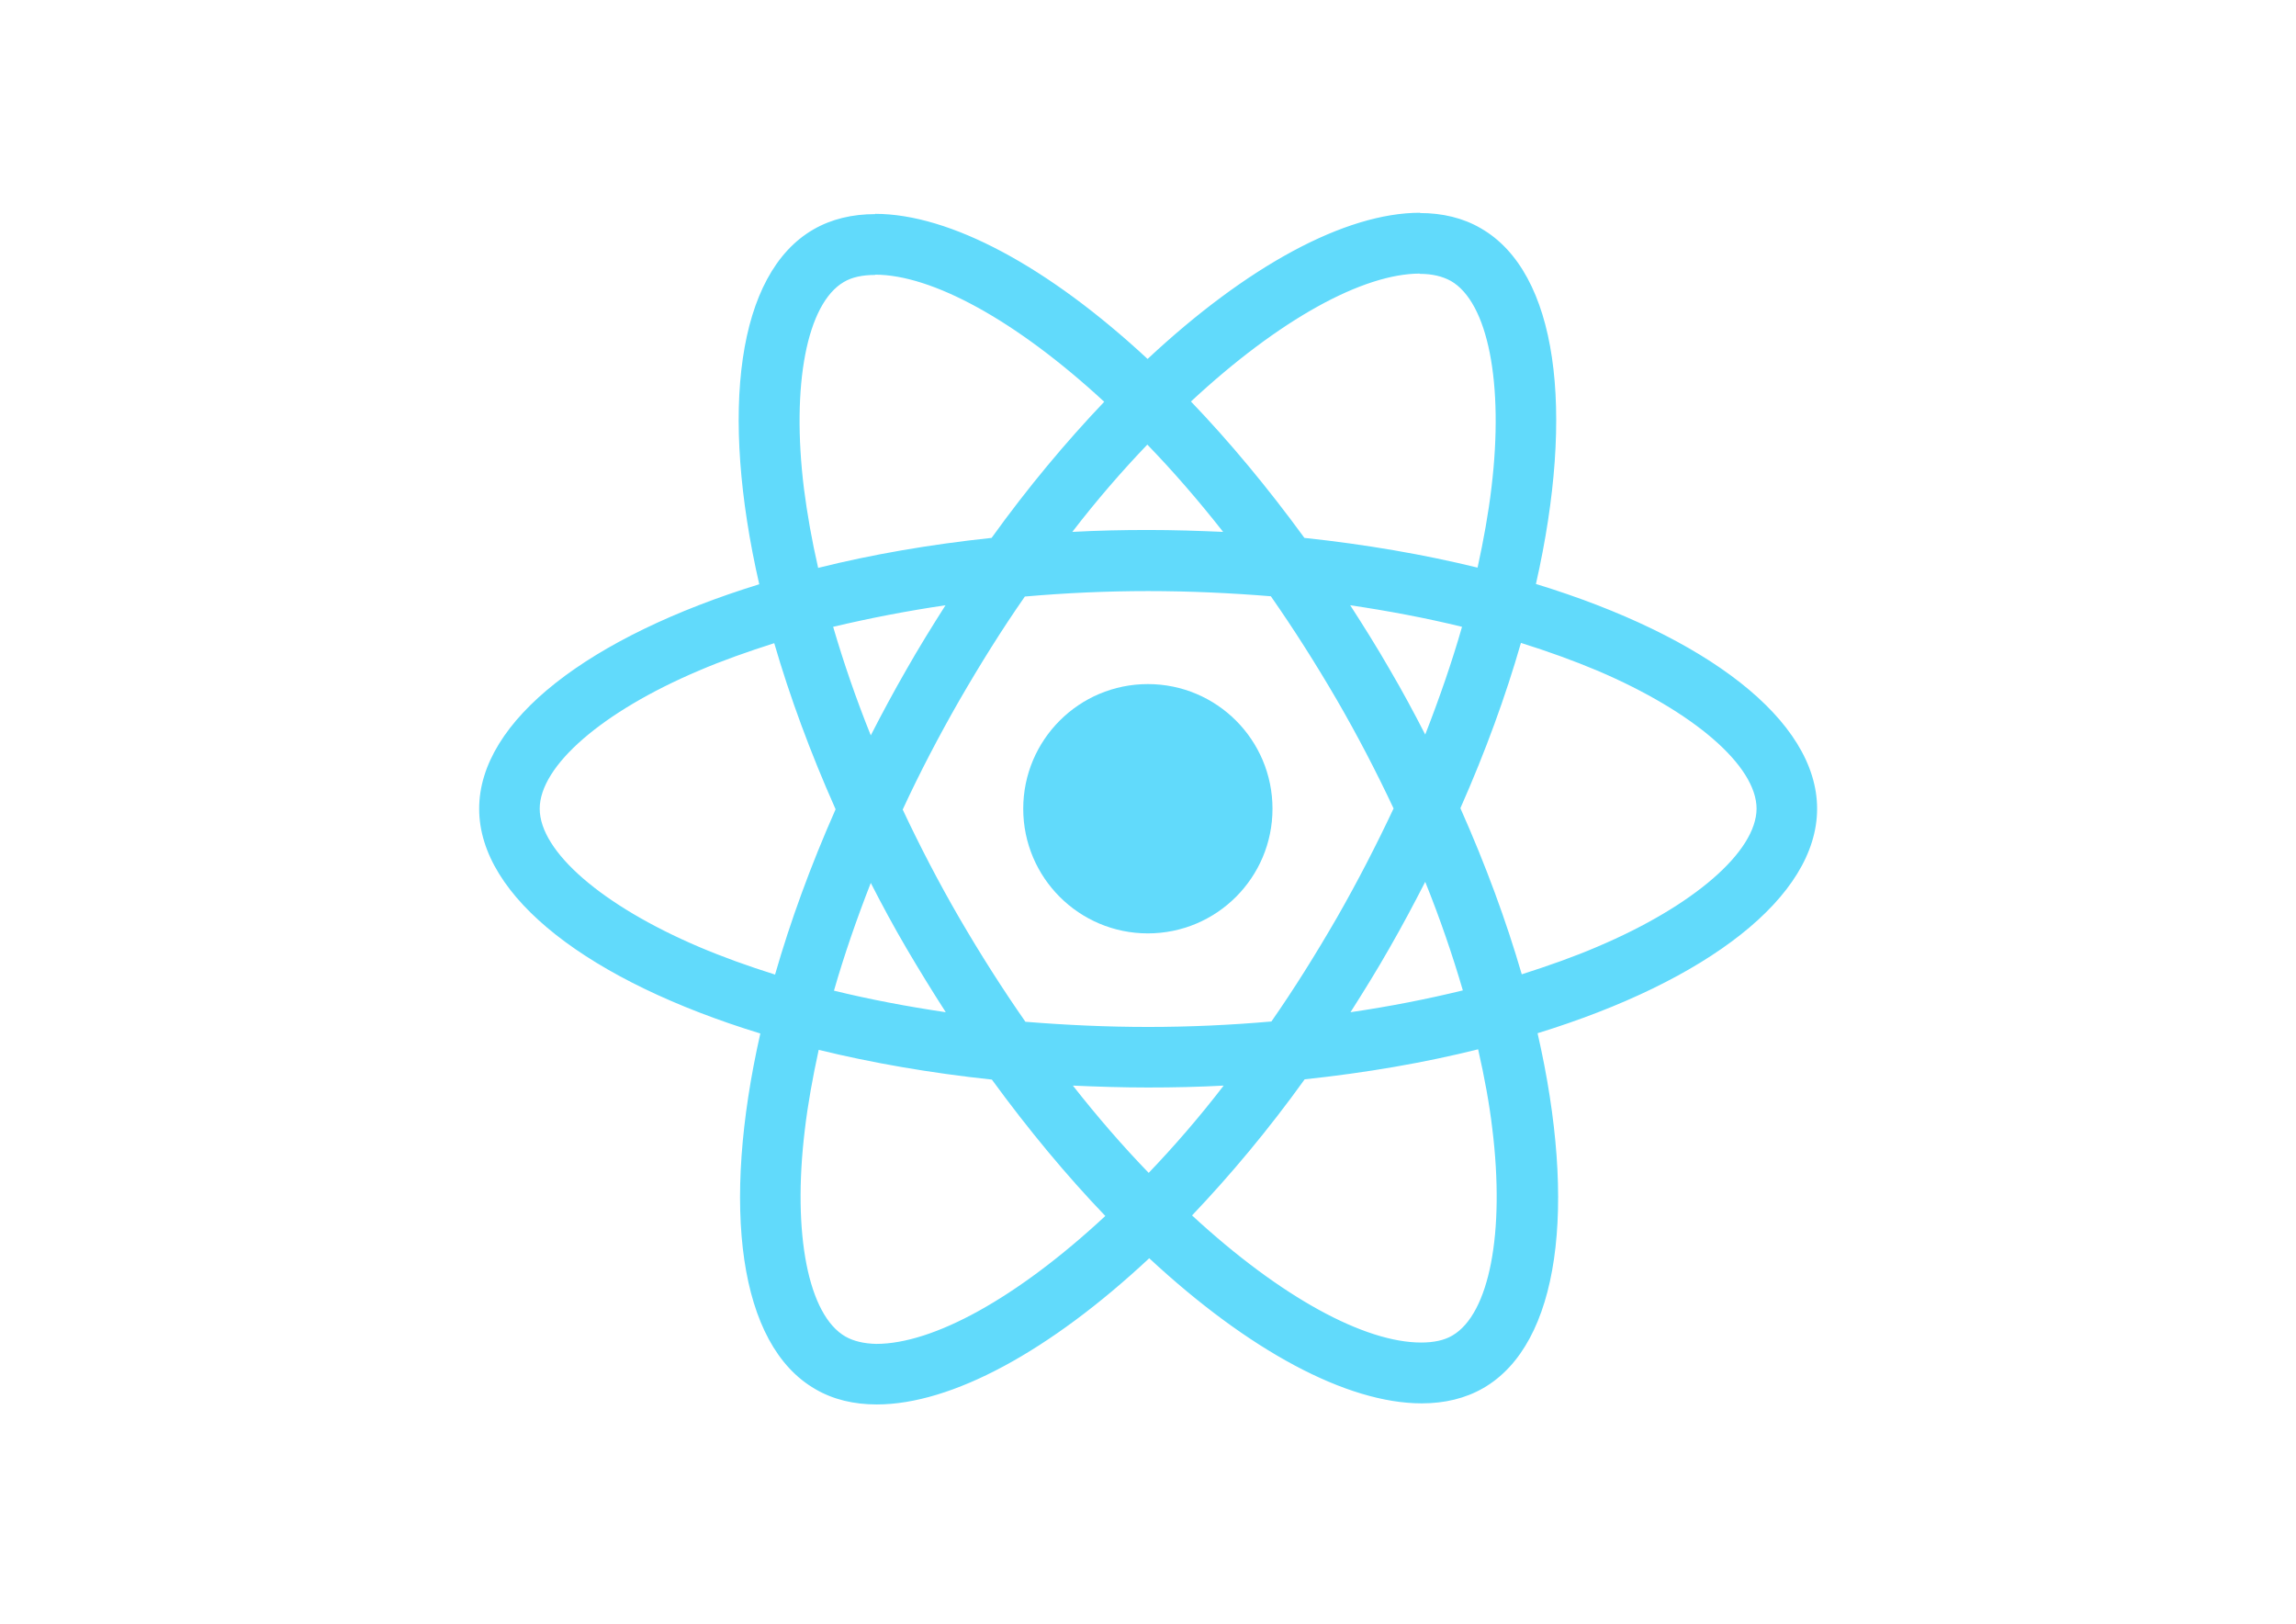
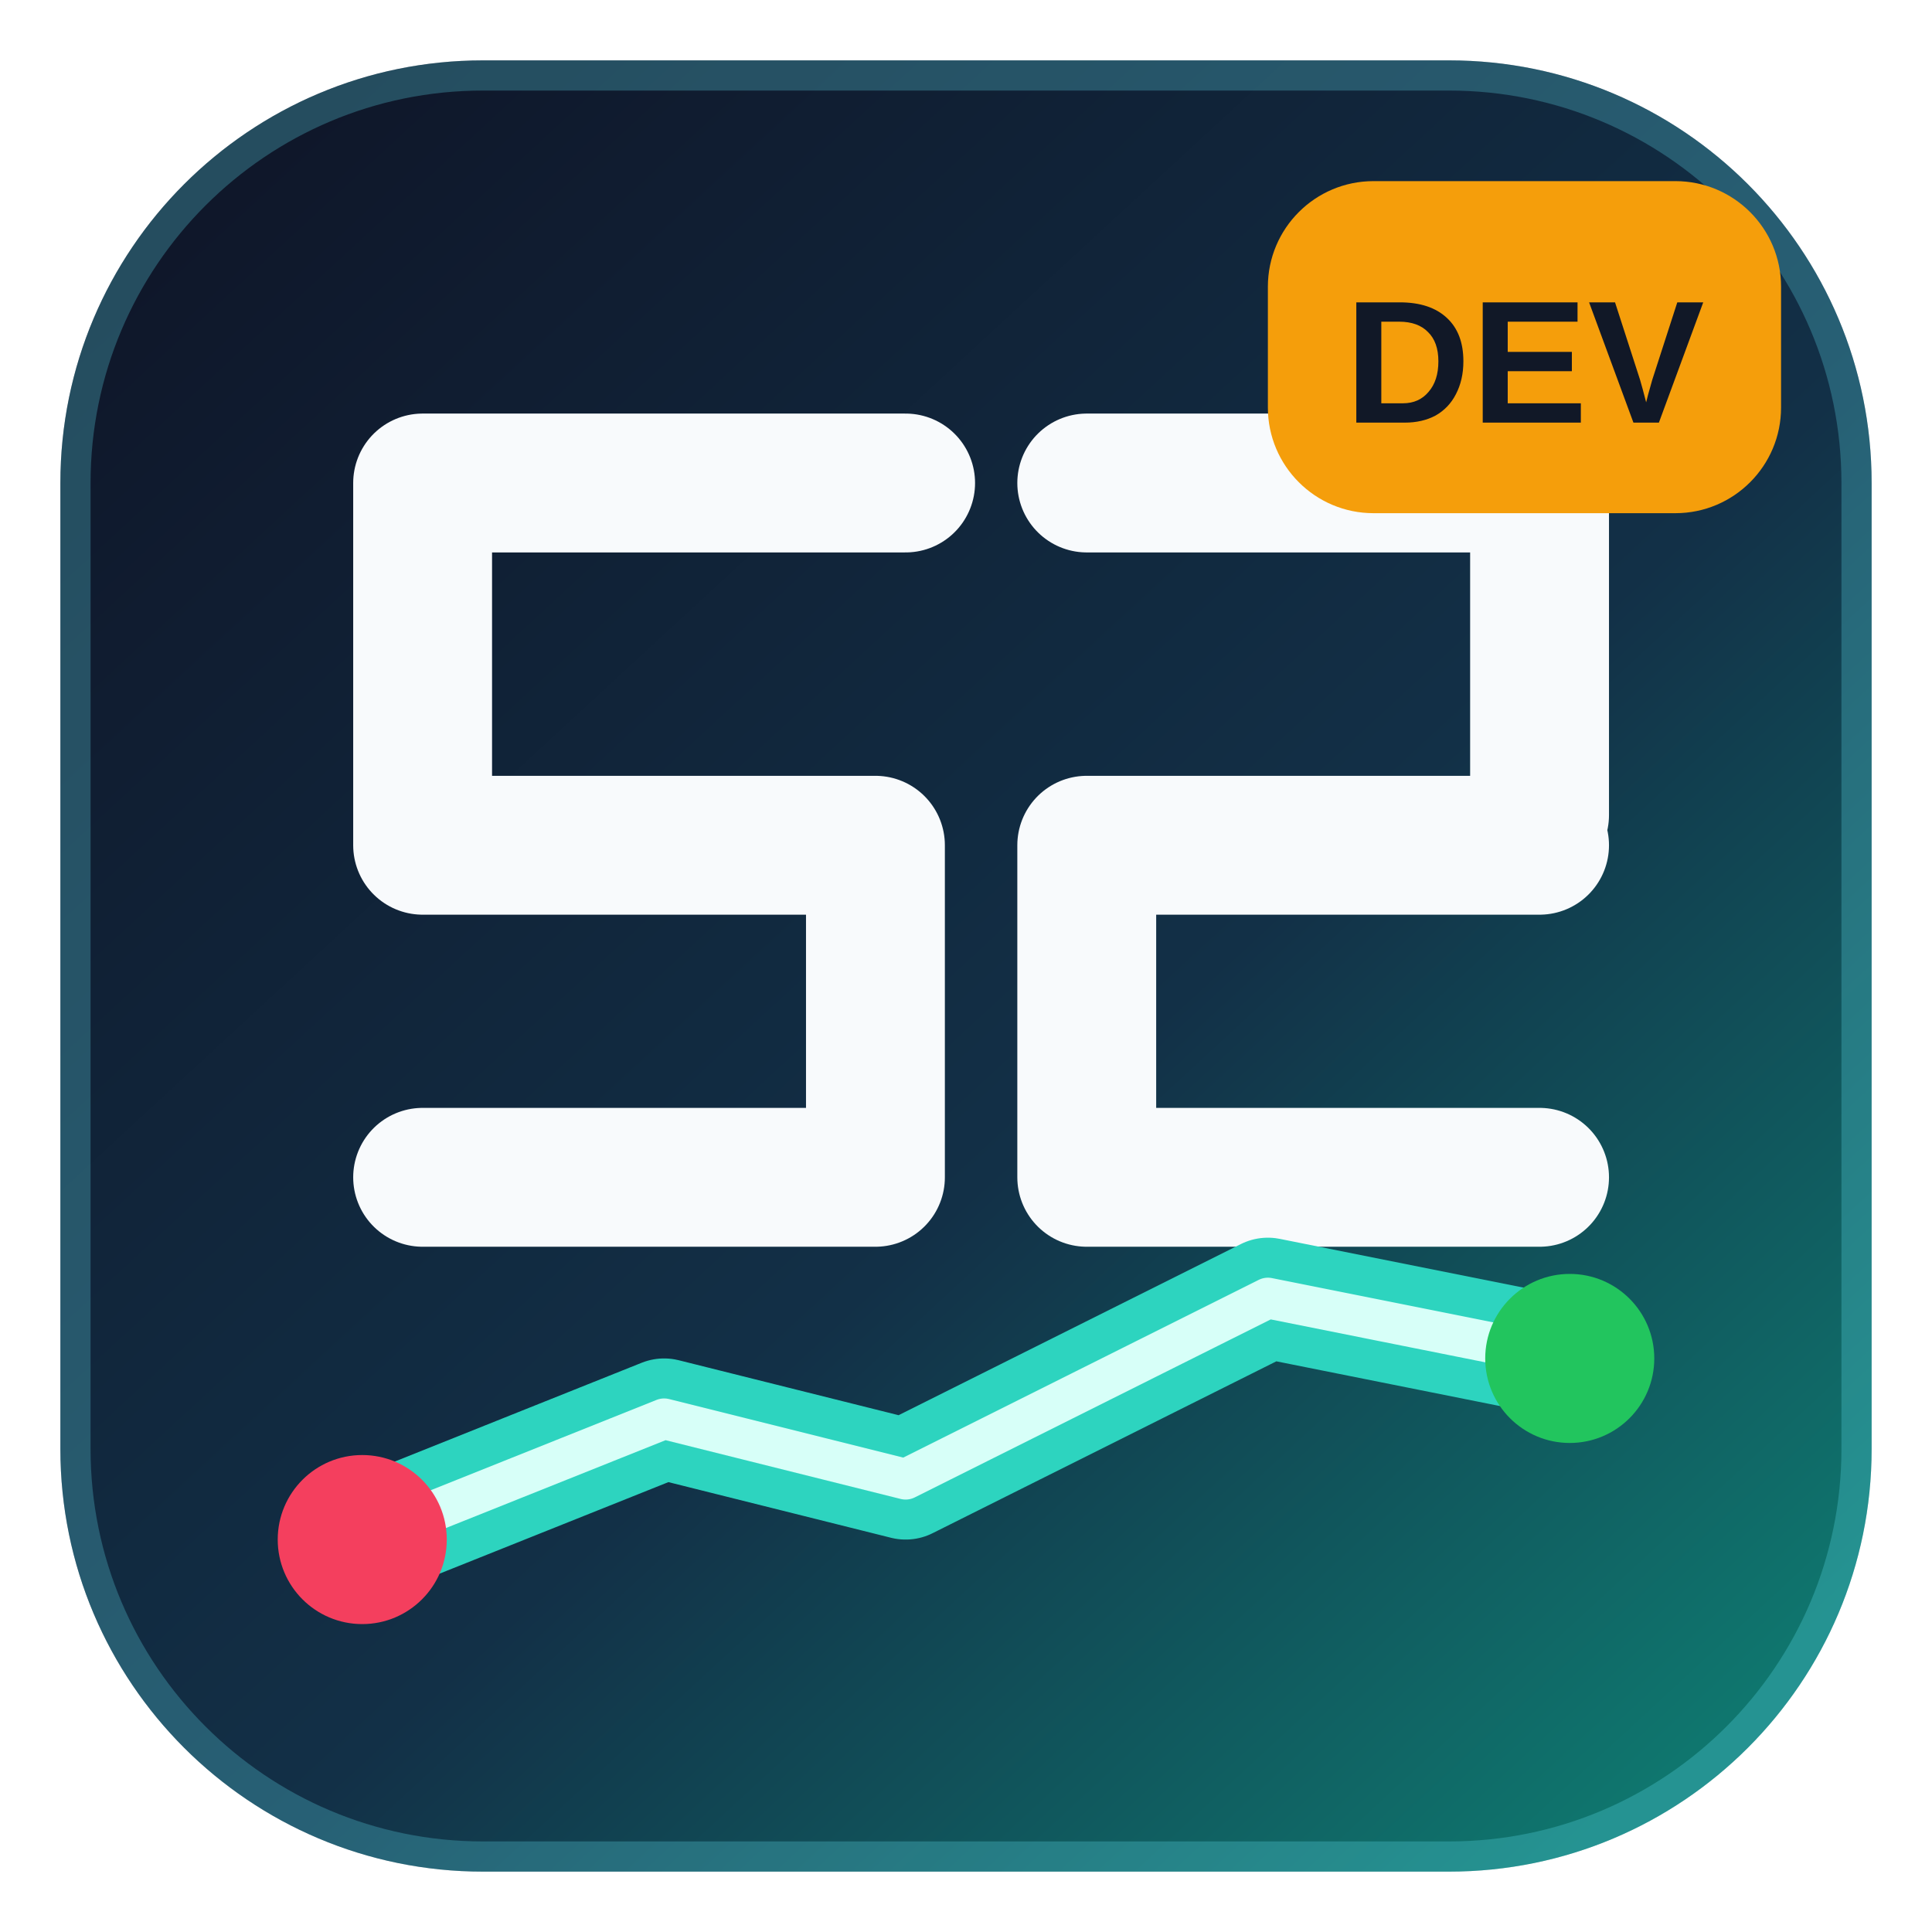
- <svg xmlns="http://www.w3.org/2000/svg" viewBox="0 0 841.9 595.3">
-   <g fill="#61DAFB">
-     <path d="M666.3 296.5c0-32.5-40.7-63.3-103.1-82.4 14.4-63.6 8-114.2-20.2-130.4-6.5-3.8-14.1-5.6-22.4-5.6v22.3c4.6 0 8.3.9 11.4 2.6 13.6 7.8 19.5 37.5 14.9 75.7-1.1 9.4-2.9 19.3-5.1 29.4-19.6-4.8-41-8.5-63.5-10.9-13.5-18.5-27.5-35.3-41.6-50 32.6-30.3 63.2-46.9 84-46.9V78c-27.5 0-63.5 19.6-99.9 53.6-36.4-33.8-72.4-53.2-99.9-53.2v22.3c20.7 0 51.4 16.5 84 46.6-14 14.7-28 31.4-41.3 49.9-22.6 2.4-44 6.1-63.6 11-2.3-10-4-19.7-5.2-29-4.7-38.2 1.1-67.9 14.6-75.8 3-1.8 6.9-2.6 11.5-2.6V78.5c-8.4 0-16 1.8-22.6 5.6-28.1 16.2-34.4 66.7-19.9 130.1-62.2 19.2-102.7 49.9-102.7 82.3 0 32.5 40.7 63.3 103.1 82.4-14.4 63.6-8 114.2 20.2 130.4 6.5 3.8 14.1 5.6 22.5 5.6 27.5 0 63.5-19.6 99.9-53.6 36.4 33.8 72.4 53.2 99.9 53.2 8.4 0 16-1.8 22.6-5.6 28.1-16.2 34.4-66.7 19.9-130.1 62-19.1 102.5-49.9 102.5-82.3zm-130.2-66.7c-3.7 12.9-8.3 26.2-13.5 39.5-4.1-8-8.4-16-13.1-24-4.6-8-9.5-15.8-14.4-23.4 14.2 2.1 27.9 4.7 41 7.9zm-45.8 106.5c-7.8 13.5-15.8 26.3-24.1 38.2-14.9 1.3-30 2-45.2 2-15.1 0-30.2-.7-45-1.9-8.3-11.9-16.4-24.6-24.2-38-7.6-13.1-14.5-26.4-20.8-39.8 6.2-13.4 13.2-26.8 20.7-39.9 7.8-13.5 15.8-26.3 24.1-38.2 14.9-1.3 30-2 45.2-2 15.1 0 30.2.7 45 1.9 8.3 11.9 16.4 24.6 24.2 38 7.6 13.1 14.5 26.4 20.8 39.8-6.3 13.4-13.2 26.8-20.7 39.9zm32.3-13c5.4 13.4 10 26.8 13.8 39.8-13.1 3.2-26.9 5.9-41.2 8 4.9-7.7 9.8-15.6 14.4-23.7 4.6-8 8.9-16.1 13-24.1zM421.2 430c-9.3-9.6-18.6-20.3-27.8-32 9 .4 18.2.7 27.5.7 9.4 0 18.7-.2 27.8-.7-9 11.7-18.3 22.4-27.5 32zm-74.4-58.9c-14.2-2.1-27.9-4.7-41-7.9 3.7-12.9 8.3-26.2 13.5-39.5 4.1 8 8.4 16 13.1 24 4.7 8 9.5 15.8 14.4 23.4zM420.7 163c9.3 9.6 18.6 20.3 27.8 32-9-.4-18.2-.7-27.5-.7-9.4 0-18.7.2-27.8.7 9-11.7 18.3-22.4 27.5-32zm-74 58.9c-4.9 7.7-9.8 15.6-14.4 23.7-4.6 8-8.9 16-13 24-5.4-13.4-10-26.8-13.8-39.8 13.1-3.1 26.9-5.8 41.2-7.9zm-90.5 125.2c-35.4-15.1-58.3-34.9-58.3-50.6 0-15.7 22.9-35.6 58.3-50.6 8.6-3.7 18-7 27.7-10.1 5.7 19.6 13.2 40 22.5 60.9-9.2 20.8-16.6 41.1-22.2 60.6-9.9-3.1-19.3-6.5-28-10.2zM310 490c-13.6-7.8-19.5-37.5-14.9-75.7 1.1-9.4 2.9-19.3 5.1-29.4 19.6 4.8 41 8.5 63.5 10.9 13.5 18.5 27.5 35.3 41.6 50-32.6 30.3-63.2 46.9-84 46.9-4.5-.1-8.3-1-11.3-2.7zm237.2-76.2c4.7 38.2-1.1 67.9-14.6 75.8-3 1.8-6.9 2.6-11.5 2.6-20.7 0-51.4-16.5-84-46.6 14-14.7 28-31.4 41.3-49.9 22.6-2.4 44-6.1 63.6-11 2.3 10.1 4.1 19.8 5.2 29.1zm38.5-66.7c-8.6 3.7-18 7-27.7 10.1-5.7-19.6-13.2-40-22.5-60.9 9.2-20.8 16.6-41.1 22.2-60.6 9.9 3.1 19.3 6.5 28.1 10.2 35.4 15.1 58.3 34.9 58.3 50.6-.1 15.7-23 35.6-58.4 50.6zM320.8 78.4z" />
-     <circle cx="420.9" cy="296.5" r="45.7" />
-     <path d="M520.5 78.1z" />
+ <svg xmlns="http://www.w3.org/2000/svg" viewBox="0 0 64 64">
+   <defs>
+     <linearGradient id="bg" x1="8" y1="6" x2="56" y2="58" gradientUnits="userSpaceOnUse">
+       <stop offset="0" stop-color="#0f172a" />
+       <stop offset="0.58" stop-color="#123047" />
+       <stop offset="1" stop-color="#0f766e" />
+     </linearGradient>
+   </defs>
+   <rect x="2" y="2" width="60" height="60" rx="14" fill="url(#bg)" />
+   <rect x="2.5" y="2.5" width="59" height="59" rx="13.5" fill="none" stroke="#67e8f9" stroke-opacity="0.26" />
+   <g fill="none" stroke="#f8fafc" stroke-width="4.6" stroke-linecap="round" stroke-linejoin="round">
+     <path d="M14 16H30M14 16V28M14 28H29M29 28V39M14 39H29" />
+     <path d="M36 16H51M51 16V27M36 28H51M36 28V39M36 39H51" />
  </g>
+   <path d="M12 51L22 47L30 49L42 43L52 45" fill="none" stroke="#2dd4bf" stroke-width="4" stroke-linecap="round" stroke-linejoin="round" />
+   <path d="M12 51L22 47L30 49L42 43L52 45" fill="none" stroke="#d7fff8" stroke-width="1.35" stroke-linecap="round" stroke-linejoin="round" />
+   <circle cx="12" cy="51" r="2.8" fill="#f43f5e" />
+   <circle cx="52" cy="45" r="2.8" fill="#22c55e" />
+   <rect x="42" y="6" width="17" height="11" rx="3.5" fill="#f59e0b" />
+   <text x="50.5" y="14" text-anchor="middle" fill="#111827" font-family="Arial, Helvetica, sans-serif" font-size="5.8" font-weight="800">DEV</text>
</svg>
